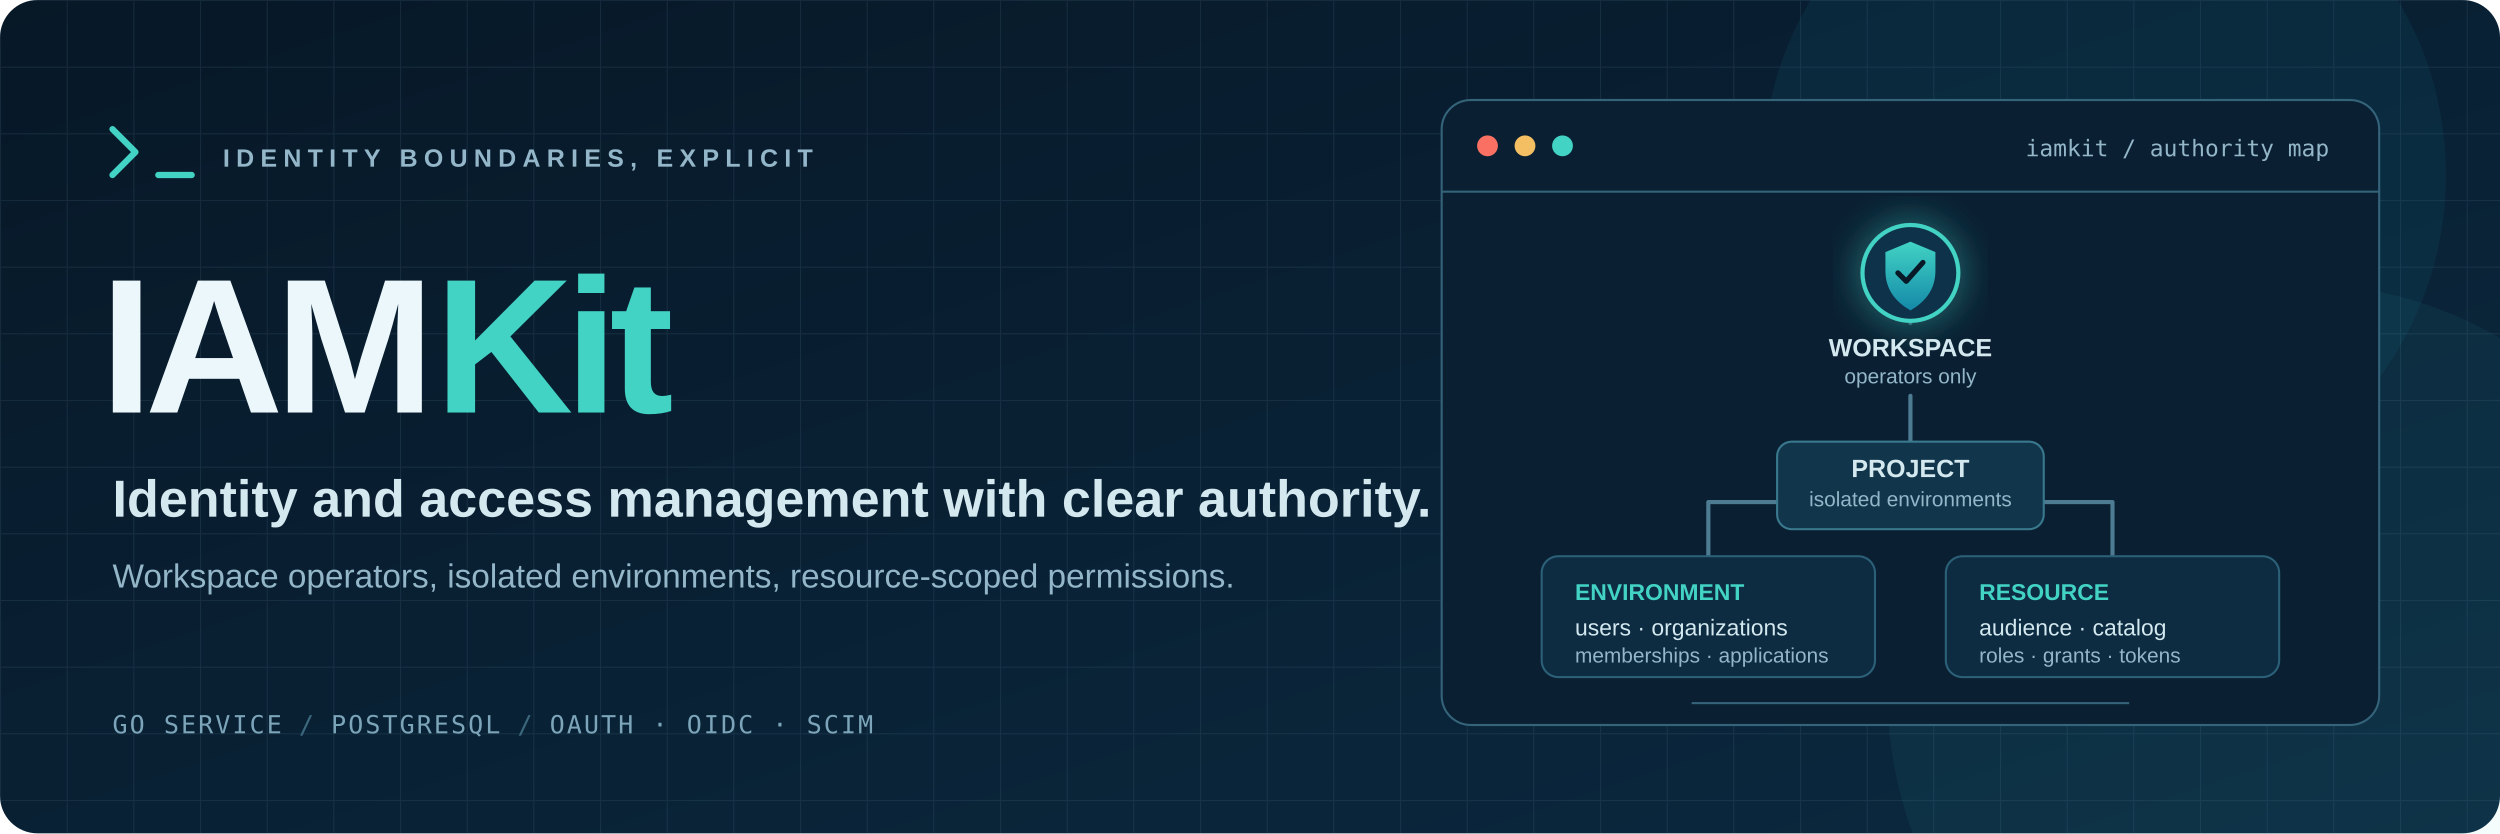
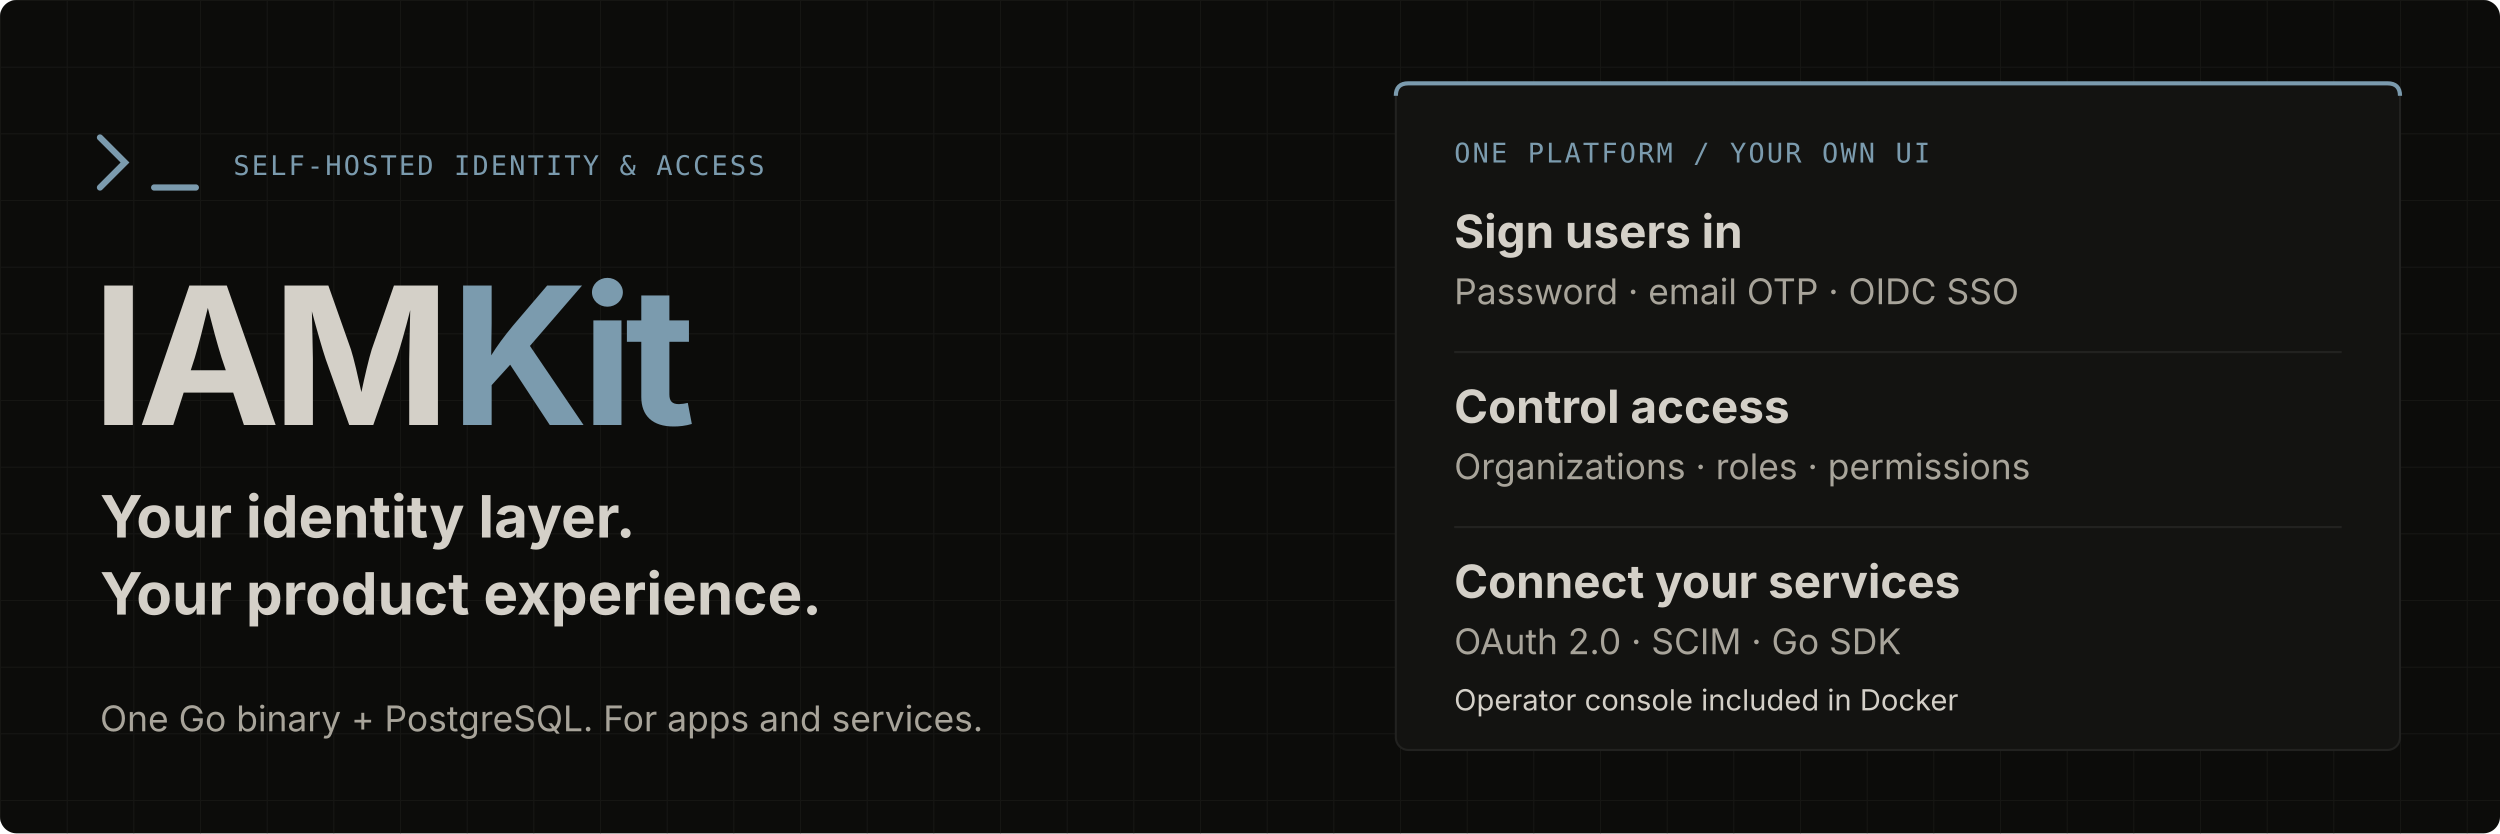
<svg xmlns="http://www.w3.org/2000/svg" width="1200" height="400" viewBox="0 0 1200 400" role="img" aria-labelledby="title description">
  <defs>
-     <linearGradient id="background" x1="0" y1="0" x2="1" y2="1">
-       <stop stop-color="#071827" />
-       <stop offset="1" stop-color="#0b2940" />
-     </linearGradient>
-     <linearGradient id="shield" x1="0" y1="0" x2="0" y2="1">
-       <stop stop-color="#42d3c4" />
-       <stop offset="1" stop-color="#1489a8" />
-     </linearGradient>
+     <style>
+       text { font-family: Inter, Arial, sans-serif; fill: #d4d0c8; }
+       .mono { font-family: 'JetBrains Mono', Consolas, monospace; font-size: 13px; letter-spacing: 1px; fill: #7b9bae; }
+       .heading { font-size: 22px; font-weight: 700; }
+       .body { font-size: 17px; fill: #a8a49a; }
+     </style>
    <pattern id="grid" width="32" height="32" patternUnits="userSpaceOnUse">
-       <path d="M32 0H0V32" fill="none" stroke="#5c879e" stroke-width="1" />
+       <path d="M32 0H0V32" fill="none" stroke="#222220" />
    </pattern>
-     <filter id="glow" x="-30%" y="-30%" width="160%" height="160%">
-       <feGaussianBlur stdDeviation="8" result="blur" />
-       <feMerge>
-         <feMergeNode in="blur" />
-         <feMergeNode in="SourceGraphic" />
-       </feMerge>
-     </filter>
  </defs>
-   <rect width="1200" height="400" rx="18" fill="url(#background)" />
-   <rect width="1200" height="400" rx="18" fill="url(#grid)" opacity=".15" />
-   <circle cx="1010" cy="84" r="164" fill="#1489a8" opacity=".10" />
-   <circle cx="1102" cy="332" r="196" fill="#42d3c4" opacity=".06" />
-   <path d="M54 62l11 11-11 11M76 84h16" fill="none" stroke="#42d3c4" stroke-width="3" stroke-linecap="round" stroke-linejoin="round" />
-   <text x="107" y="80" font-family="Arial, Helvetica, sans-serif" font-size="12" font-weight="700" letter-spacing="3" fill="#93b6c8">IDENTITY BOUNDARIES, EXPLICIT</text>
-   <text x="48" y="198" font-family="Arial, Helvetica, sans-serif" font-size="92" font-weight="700" letter-spacing="-4" fill="#ecf7fb">IAM<tspan fill="#42d3c4">Kit</tspan>
+   <rect width="1200" height="400" rx="8" fill="#0c0c0a" />
+   <rect width="1200" height="400" rx="8" fill="url(#grid)" opacity=".45" />
+   <path d="M48 66L60 78L48 90M74 90H94" fill="none" stroke="#7b9bae" stroke-width="3" stroke-linecap="round" />
+   <text x="112" y="84" class="mono">SELF-HOSTED IDENTITY &amp; ACCESS</text>
+   <text x="44" y="204" font-family="Consolas, monospace" font-size="92" font-weight="700" letter-spacing="-4">IAM<tspan fill="#7b9bae">Kit</tspan>
  </text>
-   <text x="54" y="248" font-family="Arial, Helvetica, sans-serif" font-size="25" font-weight="600" fill="#d3e8ef">Identity and access management with clear authority.</text>
-   <text x="54" y="282" font-family="Arial, Helvetica, sans-serif" font-size="16" fill="#93b6c8">Workspace operators, isolated environments, resource-scoped permissions.</text>
-   <text x="54" y="352" font-family="monospace" font-size="12" letter-spacing="1" fill="#7ca5b9">GO SERVICE <tspan fill="#3c687e">/</tspan> POSTGRESQL <tspan fill="#3c687e">/</tspan> OAUTH · OIDC · SCIM</text>
-   <g transform="translate(692 48)">
-     <rect x="0" y="0" width="450" height="300" rx="14" fill="#0a2032" stroke="#34637a" />
-     <path d="M0 44h450" stroke="#34637a" />
-     <circle cx="22" cy="22" r="5" fill="#fa7062" />
-     <circle cx="40" cy="22" r="5" fill="#f4be62" />
-     <circle cx="58" cy="22" r="5" fill="#42d3c4" />
-     <text x="426" y="27" text-anchor="end" font-family="monospace" font-size="11" fill="#93b6c8">iamkit / authority map</text>
-     <path d="M225 84v23M225 142v22M128 193h194M128 193v26M322 193v26" fill="none" stroke="#4d7b91" stroke-width="2" stroke-linecap="round" />
-     <circle cx="225" cy="83" r="23" fill="#0d3348" stroke="#42d3c4" stroke-width="2" filter="url(#glow)" />
-     <path d="M225 68l12 5v9c0 9-5 15-12 19-7-4-12-10-12-19v-9z" fill="url(#shield)" />
-     <path d="M219 83l4 4 8-9" fill="none" stroke="#071827" stroke-width="2.5" stroke-linecap="round" stroke-linejoin="round" />
-     <text x="225" y="123" text-anchor="middle" font-family="Arial, Helvetica, sans-serif" font-size="12" font-weight="700" fill="#d3e8ef">WORKSPACE</text>
-     <text x="225" y="136" text-anchor="middle" font-family="Arial, Helvetica, sans-serif" font-size="10" fill="#93b6c8">operators only</text>
-     <rect x="161" y="164" width="128" height="42" rx="7" fill="#11364c" stroke="#39788d" />
-     <text x="225" y="181" text-anchor="middle" font-family="Arial, Helvetica, sans-serif" font-size="12" font-weight="700" fill="#d3e8ef">PROJECT</text>
-     <text x="225" y="195" text-anchor="middle" font-family="Arial, Helvetica, sans-serif" font-size="10" fill="#93b6c8">isolated environments</text>
-     <rect x="48" y="219" width="160" height="58" rx="8" fill="#0d2c42" stroke="#2b6078" />
-     <text x="64" y="240" font-family="Arial, Helvetica, sans-serif" font-size="11" font-weight="700" fill="#42d3c4">ENVIRONMENT</text>
-     <text x="64" y="257" font-family="Arial, Helvetica, sans-serif" font-size="11" fill="#d3e8ef">users · organizations</text>
-     <text x="64" y="270" font-family="Arial, Helvetica, sans-serif" font-size="10" fill="#93b6c8">memberships · applications</text>
-     <rect x="242" y="219" width="160" height="58" rx="8" fill="#0d2c42" stroke="#2b6078" />
-     <text x="258" y="240" font-family="Arial, Helvetica, sans-serif" font-size="11" font-weight="700" fill="#42d3c4">RESOURCE</text>
-     <text x="258" y="257" font-family="Arial, Helvetica, sans-serif" font-size="11" fill="#d3e8ef">audience · catalog</text>
-     <text x="258" y="270" font-family="Arial, Helvetica, sans-serif" font-size="10" fill="#93b6c8">roles · grants · tokens</text>
-     <rect x="120" y="289" width="210" height="1" fill="#34637a" />
-   </g>
+   <text x="48" y="258" font-size="28" font-weight="700">Your identity layer.</text>
+   <text x="48" y="295" font-size="28" font-weight="700">Your product experience.</text>
+   <text x="48" y="351" class="body">One Go binary + PostgreSQL. For apps and services.</text>
+   <rect x="670" y="40" width="482" height="320" rx="6" fill="#131311" stroke="#222220" />
+   <path d="M670 46Q670 40 676 40H1146Q1152 40 1152 46" fill="none" stroke="#7b9bae" stroke-width="2" />
+   <text x="698" y="78" class="mono">ONE PLATFORM / YOUR OWN UI</text>
+   <text x="698" y="119" class="heading">Sign users in</text>
+   <text x="698" y="146" class="body">Password · email OTP · OIDC SSO</text>
+   <path d="M698 169H1124" stroke="#222220" />
+   <text x="698" y="203" class="heading">Control access</text>
+   <text x="698" y="230" class="body">Organizations · roles · permissions</text>
+   <path d="M698 253H1124" stroke="#222220" />
+   <text x="698" y="287" class="heading">Connect your services</text>
+   <text x="698" y="314" class="body">OAuth 2.0 · SCIM · Go SDK</text>
+   <text x="698" y="341" font-size="14" fill="#7b9bae">Operator console included in Docker</text>
</svg>
